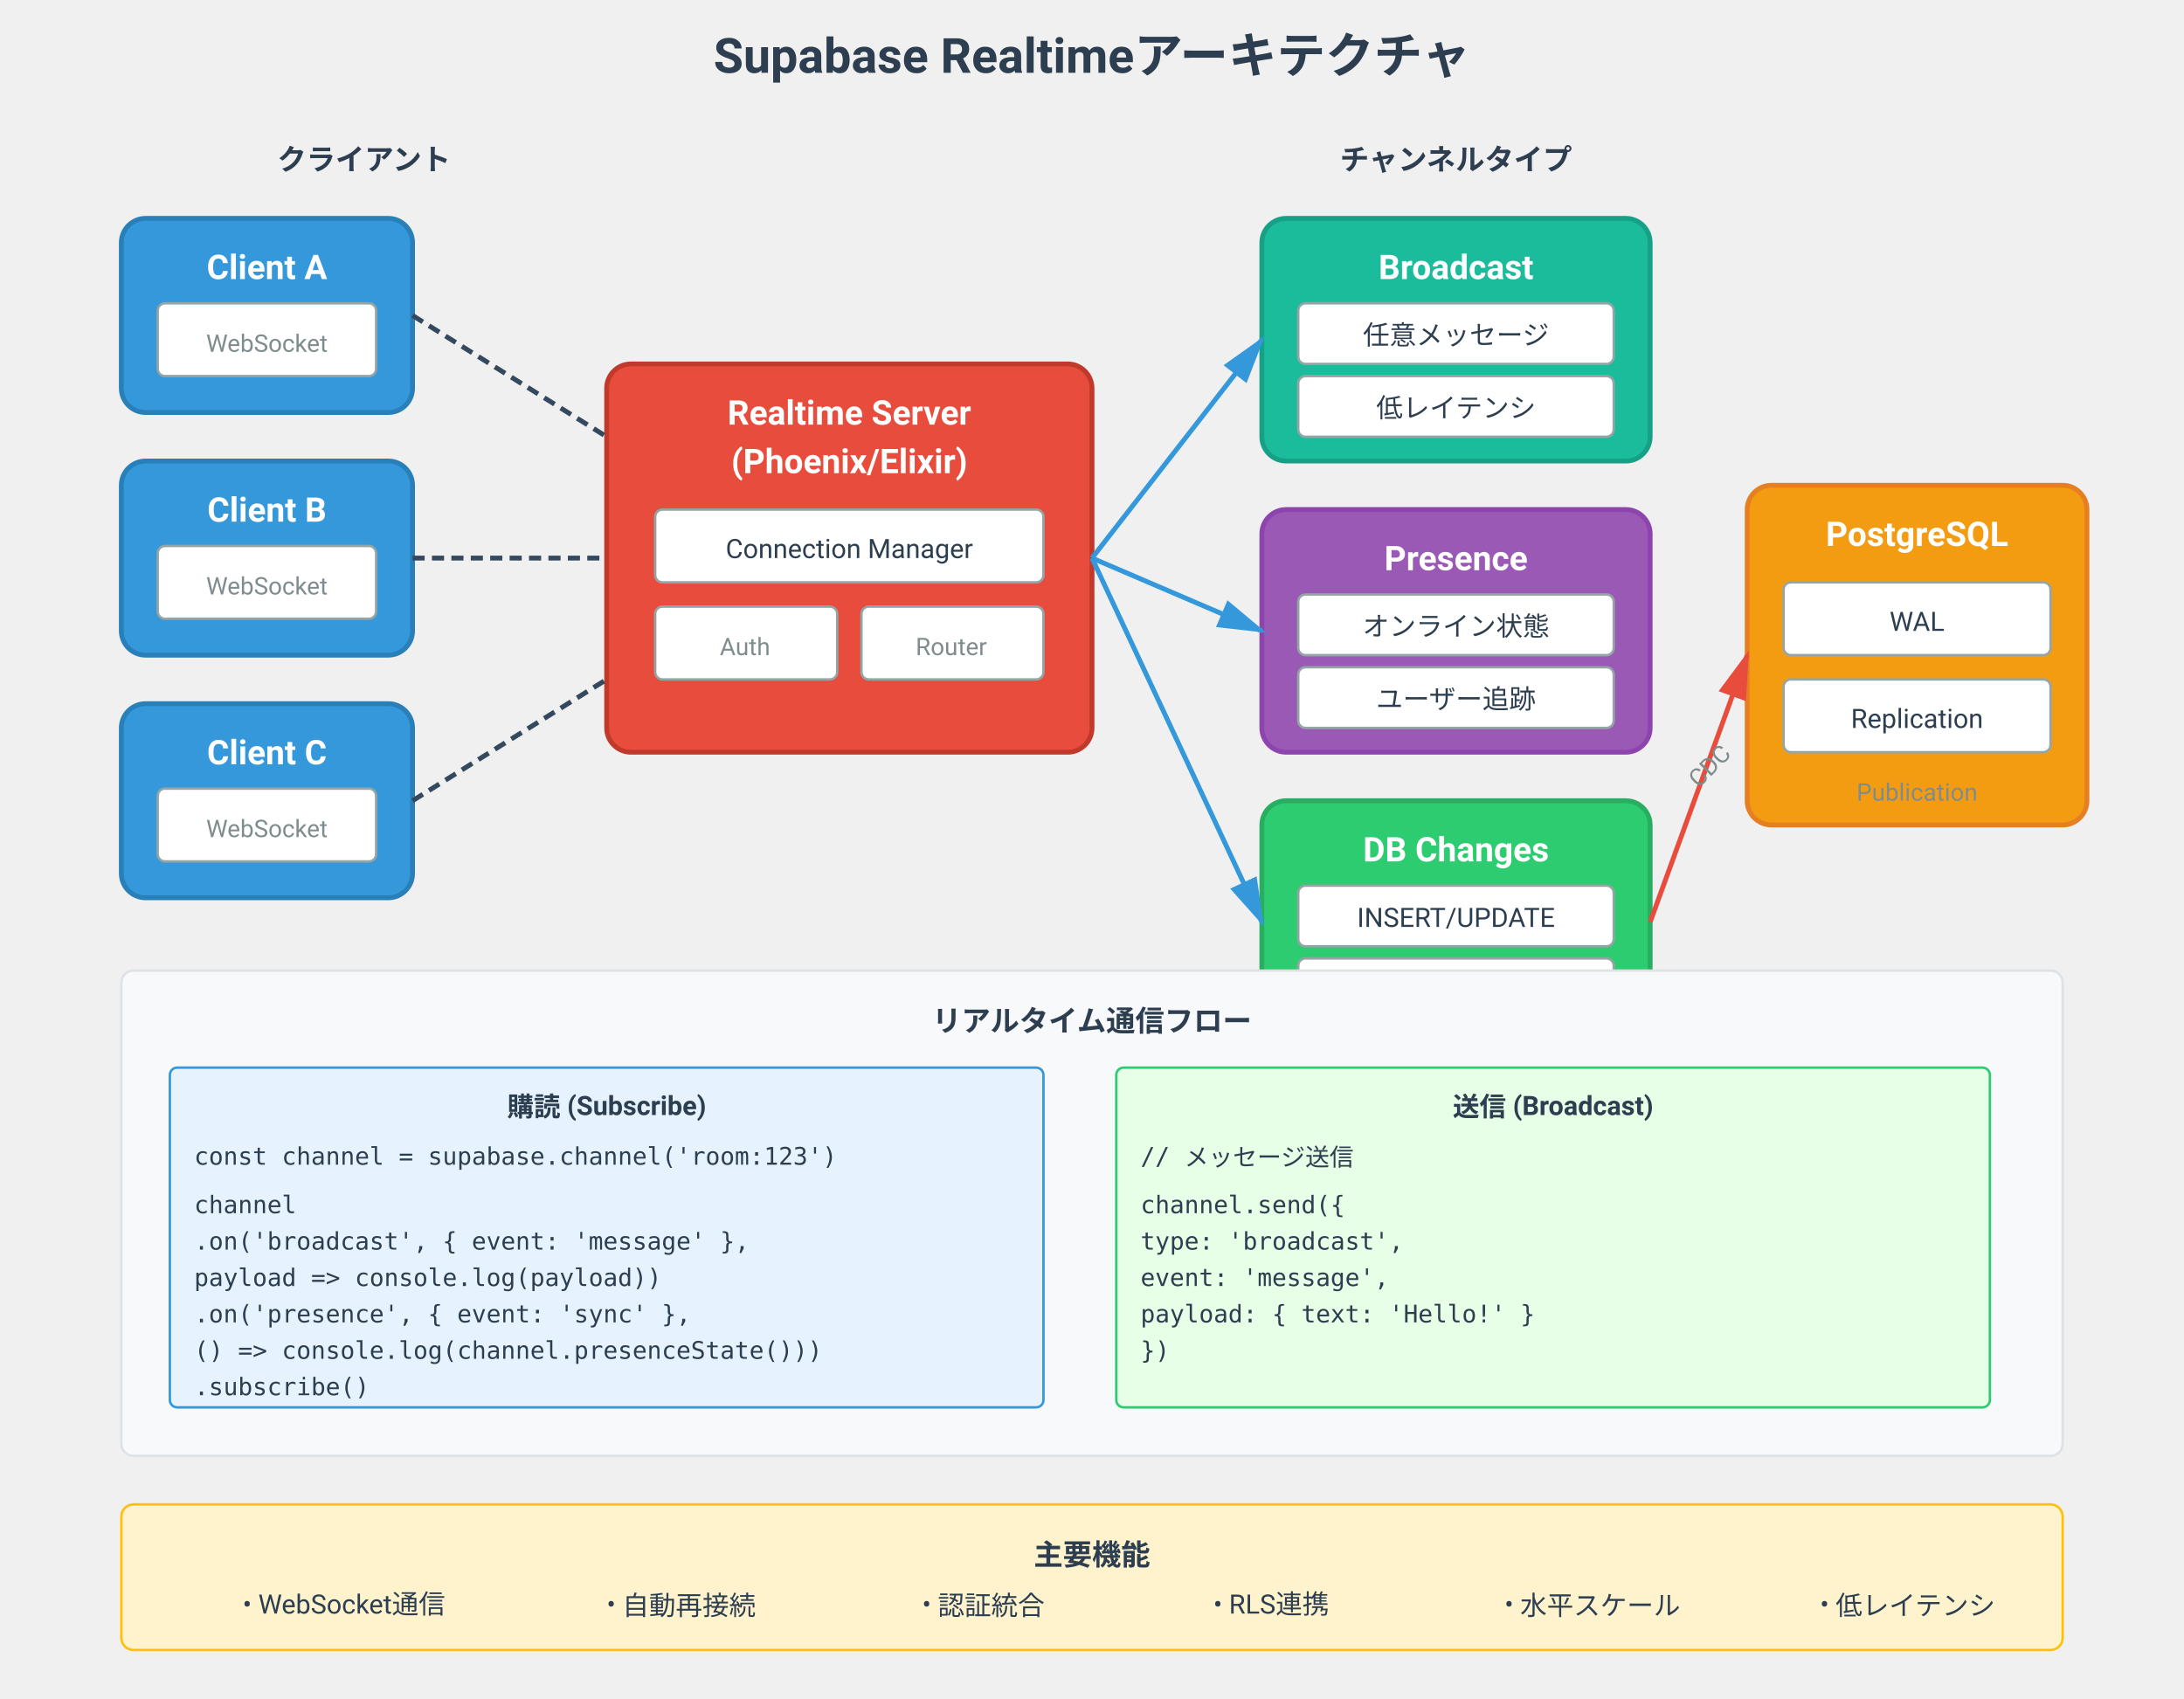
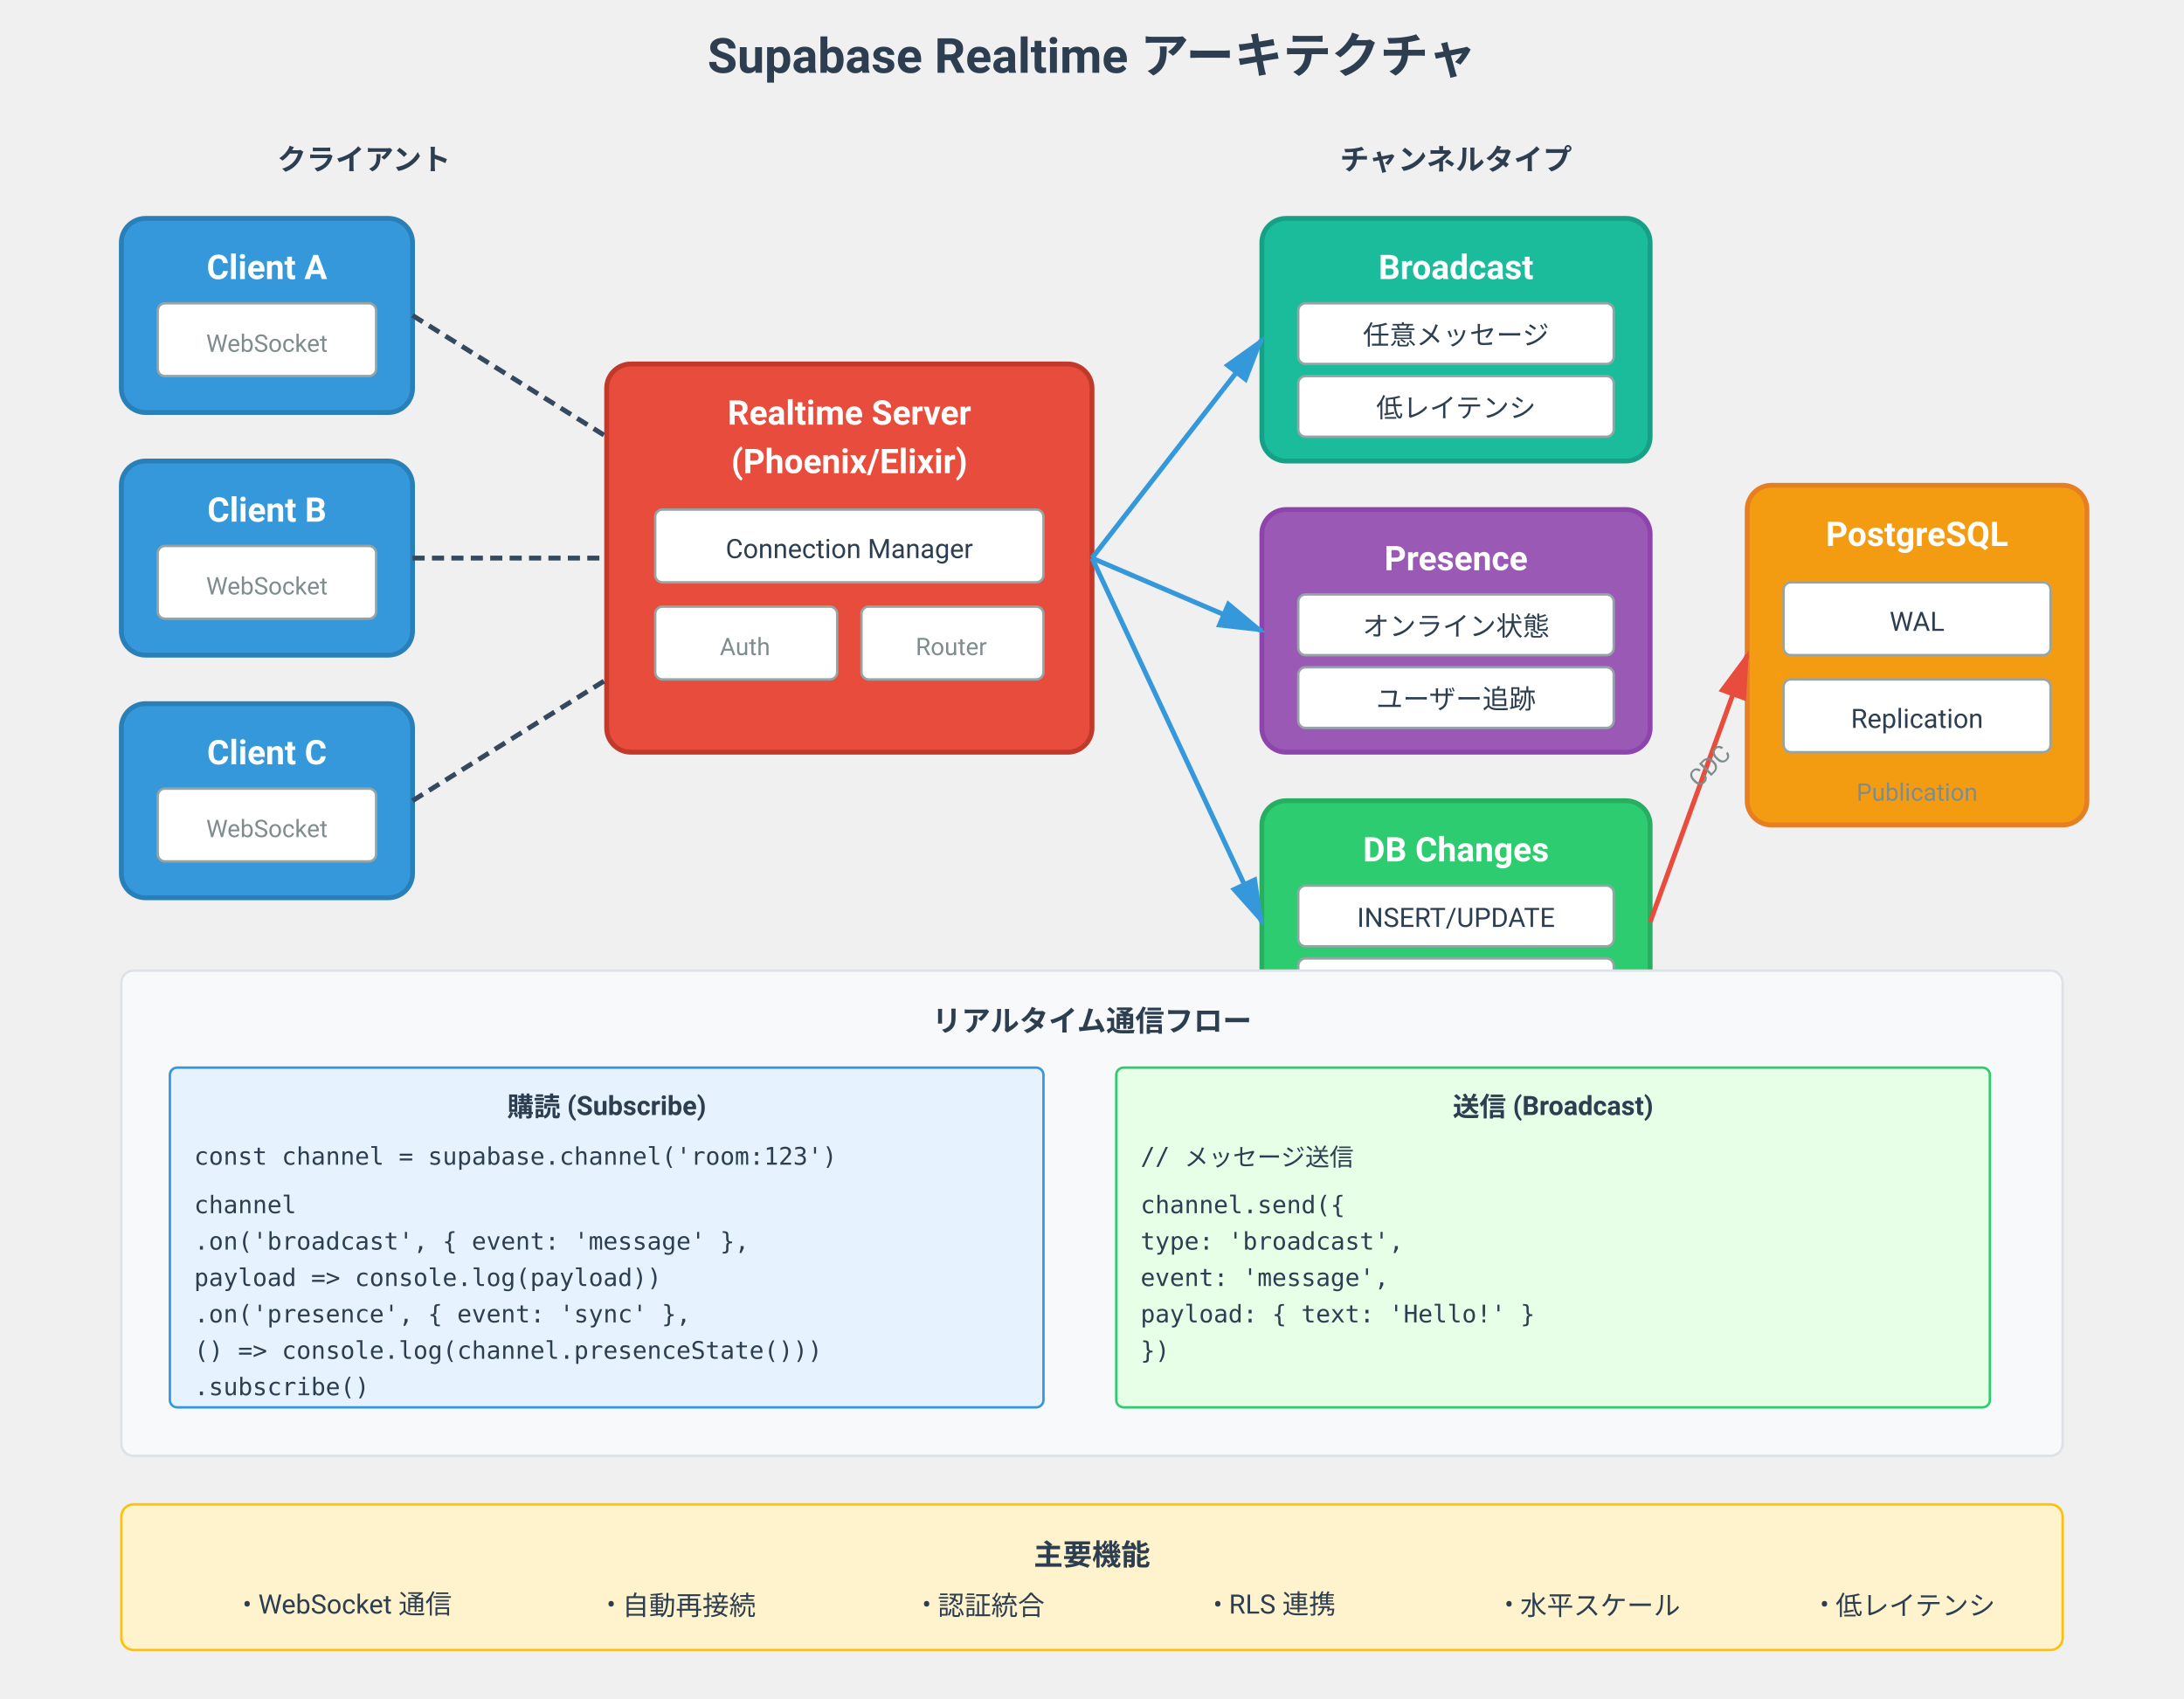
<svg xmlns="http://www.w3.org/2000/svg" width="900" height="700" viewBox="0 0 900 700">
  <defs>
    <style>
      .title { font-family: -apple-system, BlinkMacSystemFont, 'Segoe UI', Roboto, 'Helvetica Neue', Arial, 'Noto Sans', sans-serif, 'Apple Color Emoji', 'Segoe UI Emoji', 'Segoe UI Symbol', 'Noto Color Emoji'; font-size: 20px; font-weight: bold; fill: #2c3e50; }
      .component-title { font-family: -apple-system, BlinkMacSystemFont, 'Segoe UI', Roboto, 'Helvetica Neue', Arial, 'Noto Sans', sans-serif, 'Apple Color Emoji', 'Segoe UI Emoji', 'Segoe UI Symbol', 'Noto Color Emoji'; font-size: 14px; font-weight: bold; fill: #fff; }
      .feature-title { font-family: -apple-system, BlinkMacSystemFont, 'Segoe UI', Roboto, 'Helvetica Neue', Arial, 'Noto Sans', sans-serif, 'Apple Color Emoji', 'Segoe UI Emoji', 'Segoe UI Symbol', 'Noto Color Emoji'; font-size: 12px; font-weight: bold; fill: #2c3e50; }
      .text-content { font-family: -apple-system, BlinkMacSystemFont, 'Segoe UI', Roboto, 'Helvetica Neue', Arial, 'Noto Sans', sans-serif, 'Apple Color Emoji', 'Segoe UI Emoji', 'Segoe UI Symbol', 'Noto Color Emoji'; font-size: 11px; fill: #2c3e50; }
      .small-text { font-family: -apple-system, BlinkMacSystemFont, 'Segoe UI', Roboto, 'Helvetica Neue', Arial, 'Noto Sans', sans-serif, 'Apple Color Emoji', 'Segoe UI Emoji', 'Segoe UI Symbol', 'Noto Color Emoji'; font-size: 10px; fill: #7f8c8d; }
      .code-text { font-family: 'Monaco', 'Menlo', 'Ubuntu Mono', 'Consolas', 'source-code-pro', monospace; font-size: 10px; fill: #2c3e50; }
      .client-box { fill: #3498db; stroke: #2980b9; stroke-width: 2; }
      .server-box { fill: #e74c3c; stroke: #c0392b; stroke-width: 2; }
      .channel-box { fill: #2ecc71; stroke: #27ae60; stroke-width: 2; }
      .database-box { fill: #f39c12; stroke: #e67e22; stroke-width: 2; }
      .presence-box { fill: #9b59b6; stroke: #8e44ad; stroke-width: 2; }
      .broadcast-box { fill: #1abc9c; stroke: #16a085; stroke-width: 2; }
      .component { fill: #fff; stroke: #95a5a6; stroke-width: 1; }
      .websocket-line { stroke: #34495e; stroke-width: 2; stroke-dasharray: 5,3; fill: none; }
      .data-flow { stroke: #3498db; stroke-width: 2; fill: none; marker-end: url(#arrowhead-blue); }
      .event-flow { stroke: #e74c3c; stroke-width: 2; fill: none; marker-end: url(#arrowhead-red); }
    </style>
    <marker id="arrowhead-blue" markerWidth="10" markerHeight="10" refX="9" refY="3" orient="auto">
      <polygon points="0 0, 10 3, 0 6" fill="#3498db" />
    </marker>
    <marker id="arrowhead-red" markerWidth="10" markerHeight="10" refX="9" refY="3" orient="auto">
      <polygon points="0 0, 10 3, 0 6" fill="#e74c3c" />
    </marker>
  </defs>
-   <text x="450" y="30" class="title" text-anchor="middle">Supabase Realtimeアーキテクチャ</text>
+   <text x="450" y="30" class="title" text-anchor="middle">Supabase Realtime アーキテクチャ</text>
  <g id="clients">
    <text x="150" y="70" class="feature-title" text-anchor="middle">クライアント</text>
    <rect x="50" y="90" width="120" height="80" class="client-box" rx="10" />
    <text x="110" y="115" class="component-title" text-anchor="middle">Client A</text>
    <rect x="65" y="125" width="90" height="30" class="component" rx="3" />
    <text x="110" y="145" class="small-text" text-anchor="middle">WebSocket</text>
    <rect x="50" y="190" width="120" height="80" class="client-box" rx="10" />
    <text x="110" y="215" class="component-title" text-anchor="middle">Client B</text>
    <rect x="65" y="225" width="90" height="30" class="component" rx="3" />
    <text x="110" y="245" class="small-text" text-anchor="middle">WebSocket</text>
    <rect x="50" y="290" width="120" height="80" class="client-box" rx="10" />
    <text x="110" y="315" class="component-title" text-anchor="middle">Client C</text>
    <rect x="65" y="325" width="90" height="30" class="component" rx="3" />
    <text x="110" y="345" class="small-text" text-anchor="middle">WebSocket</text>
  </g>
  <g id="realtime-server">
    <rect x="250" y="150" width="200" height="160" class="server-box" rx="10" />
    <text x="350" y="175" class="component-title" text-anchor="middle">Realtime Server</text>
    <text x="350" y="195" class="component-title" text-anchor="middle">(Phoenix/Elixir)</text>
    <rect x="270" y="210" width="160" height="30" class="component" rx="3" />
    <text x="350" y="230" class="text-content" text-anchor="middle">Connection Manager</text>
    <rect x="270" y="250" width="75" height="30" class="component" rx="3" />
    <text x="307" y="270" class="small-text" text-anchor="middle">Auth</text>
    <rect x="355" y="250" width="75" height="30" class="component" rx="3" />
    <text x="392" y="270" class="small-text" text-anchor="middle">Router</text>
  </g>
  <g id="channels">
    <text x="600" y="70" class="feature-title" text-anchor="middle">チャンネルタイプ</text>
    <rect x="520" y="90" width="160" height="100" class="broadcast-box" rx="10" />
    <text x="600" y="115" class="component-title" text-anchor="middle">Broadcast</text>
    <rect x="535" y="125" width="130" height="25" class="component" rx="3" />
    <text x="600" y="142" class="text-content" text-anchor="middle">任意メッセージ</text>
    <rect x="535" y="155" width="130" height="25" class="component" rx="3" />
    <text x="600" y="172" class="text-content" text-anchor="middle">低レイテンシ</text>
    <rect x="520" y="210" width="160" height="100" class="presence-box" rx="10" />
    <text x="600" y="235" class="component-title" text-anchor="middle">Presence</text>
    <rect x="535" y="245" width="130" height="25" class="component" rx="3" />
    <text x="600" y="262" class="text-content" text-anchor="middle">オンライン状態</text>
    <rect x="535" y="275" width="130" height="25" class="component" rx="3" />
    <text x="600" y="292" class="text-content" text-anchor="middle">ユーザー追跡</text>
    <rect x="520" y="330" width="160" height="100" class="channel-box" rx="10" />
    <text x="600" y="355" class="component-title" text-anchor="middle">DB Changes</text>
    <rect x="535" y="365" width="130" height="25" class="component" rx="3" />
    <text x="600" y="382" class="text-content" text-anchor="middle">INSERT/UPDATE</text>
    <rect x="535" y="395" width="130" height="25" class="component" rx="3" />
    <text x="600" y="412" class="text-content" text-anchor="middle">DELETE</text>
  </g>
  <g id="database">
    <rect x="720" y="200" width="140" height="140" class="database-box" rx="10" />
    <text x="790" y="225" class="component-title" text-anchor="middle">PostgreSQL</text>
    <rect x="735" y="240" width="110" height="30" class="component" rx="3" />
    <text x="790" y="260" class="text-content" text-anchor="middle">WAL</text>
    <rect x="735" y="280" width="110" height="30" class="component" rx="3" />
    <text x="790" y="300" class="text-content" text-anchor="middle">Replication</text>
    <text x="790" y="330" class="small-text" text-anchor="middle">Publication</text>
  </g>
  <path d="M 170 130 L 250 180" class="websocket-line" />
  <path d="M 170 230 L 250 230" class="websocket-line" />
  <path d="M 170 330 L 250 280" class="websocket-line" />
  <path d="M 450 230 L 520 140" class="data-flow" />
  <path d="M 450 230 L 520 260" class="data-flow" />
  <path d="M 450 230 L 520 380" class="data-flow" />
  <path d="M 680 380 L 720 270" class="event-flow" />
  <text x="700" y="325" class="small-text" transform="rotate(-45 700 325)">CDC</text>
  <g id="flow-description">
    <rect x="50" y="400" width="800" height="200" fill="#f8f9fa" stroke="#dee2e6" stroke-width="1" rx="5" />
    <text x="450" y="425" class="feature-title" text-anchor="middle">リアルタイム通信フロー</text>
    <rect x="70" y="440" width="360" height="140" fill="#e6f3ff" stroke="#3498db" stroke-width="1" rx="3" />
    <text x="250" y="460" class="text-content" text-anchor="middle" font-weight="bold">購読 (Subscribe)</text>
    <text x="80" y="480" class="code-text">const channel = supabase.channel('room:123')</text>
    <text x="80" y="500" class="code-text">channel</text>
    <text x="80" y="515" class="code-text">  .on('broadcast', { event: 'message' },</text>
    <text x="80" y="530" class="code-text">    payload =&gt; console.log(payload))</text>
    <text x="80" y="545" class="code-text">  .on('presence', { event: 'sync' },</text>
    <text x="80" y="560" class="code-text">    () =&gt; console.log(channel.presenceState()))</text>
    <text x="80" y="575" class="code-text">  .subscribe()</text>
    <rect x="460" y="440" width="360" height="140" fill="#e6ffe6" stroke="#2ecc71" stroke-width="1" rx="3" />
    <text x="640" y="460" class="text-content" text-anchor="middle" font-weight="bold">送信 (Broadcast)</text>
    <text x="470" y="480" class="code-text">// メッセージ送信</text>
    <text x="470" y="500" class="code-text">channel.send({</text>
    <text x="470" y="515" class="code-text">  type: 'broadcast',</text>
    <text x="470" y="530" class="code-text">  event: 'message',</text>
    <text x="470" y="545" class="code-text">  payload: { text: 'Hello!' }</text>
    <text x="470" y="560" class="code-text">})</text>
  </g>
  <g id="features">
    <rect x="50" y="620" width="800" height="60" fill="#fff3cd" stroke="#ffc107" stroke-width="1" rx="5" />
    <text x="450" y="645" class="feature-title" text-anchor="middle">主要機能</text>
-     <text x="100" y="665" class="text-content">• WebSocket通信</text>
+     <text x="100" y="665" class="text-content">• WebSocket 通信</text>
    <text x="250" y="665" class="text-content">• 自動再接続</text>
    <text x="380" y="665" class="text-content">• 認証統合</text>
-     <text x="500" y="665" class="text-content">• RLS連携</text>
+     <text x="500" y="665" class="text-content">• RLS 連携</text>
    <text x="620" y="665" class="text-content">• 水平スケール</text>
    <text x="750" y="665" class="text-content">• 低レイテンシ</text>
  </g>
</svg>
